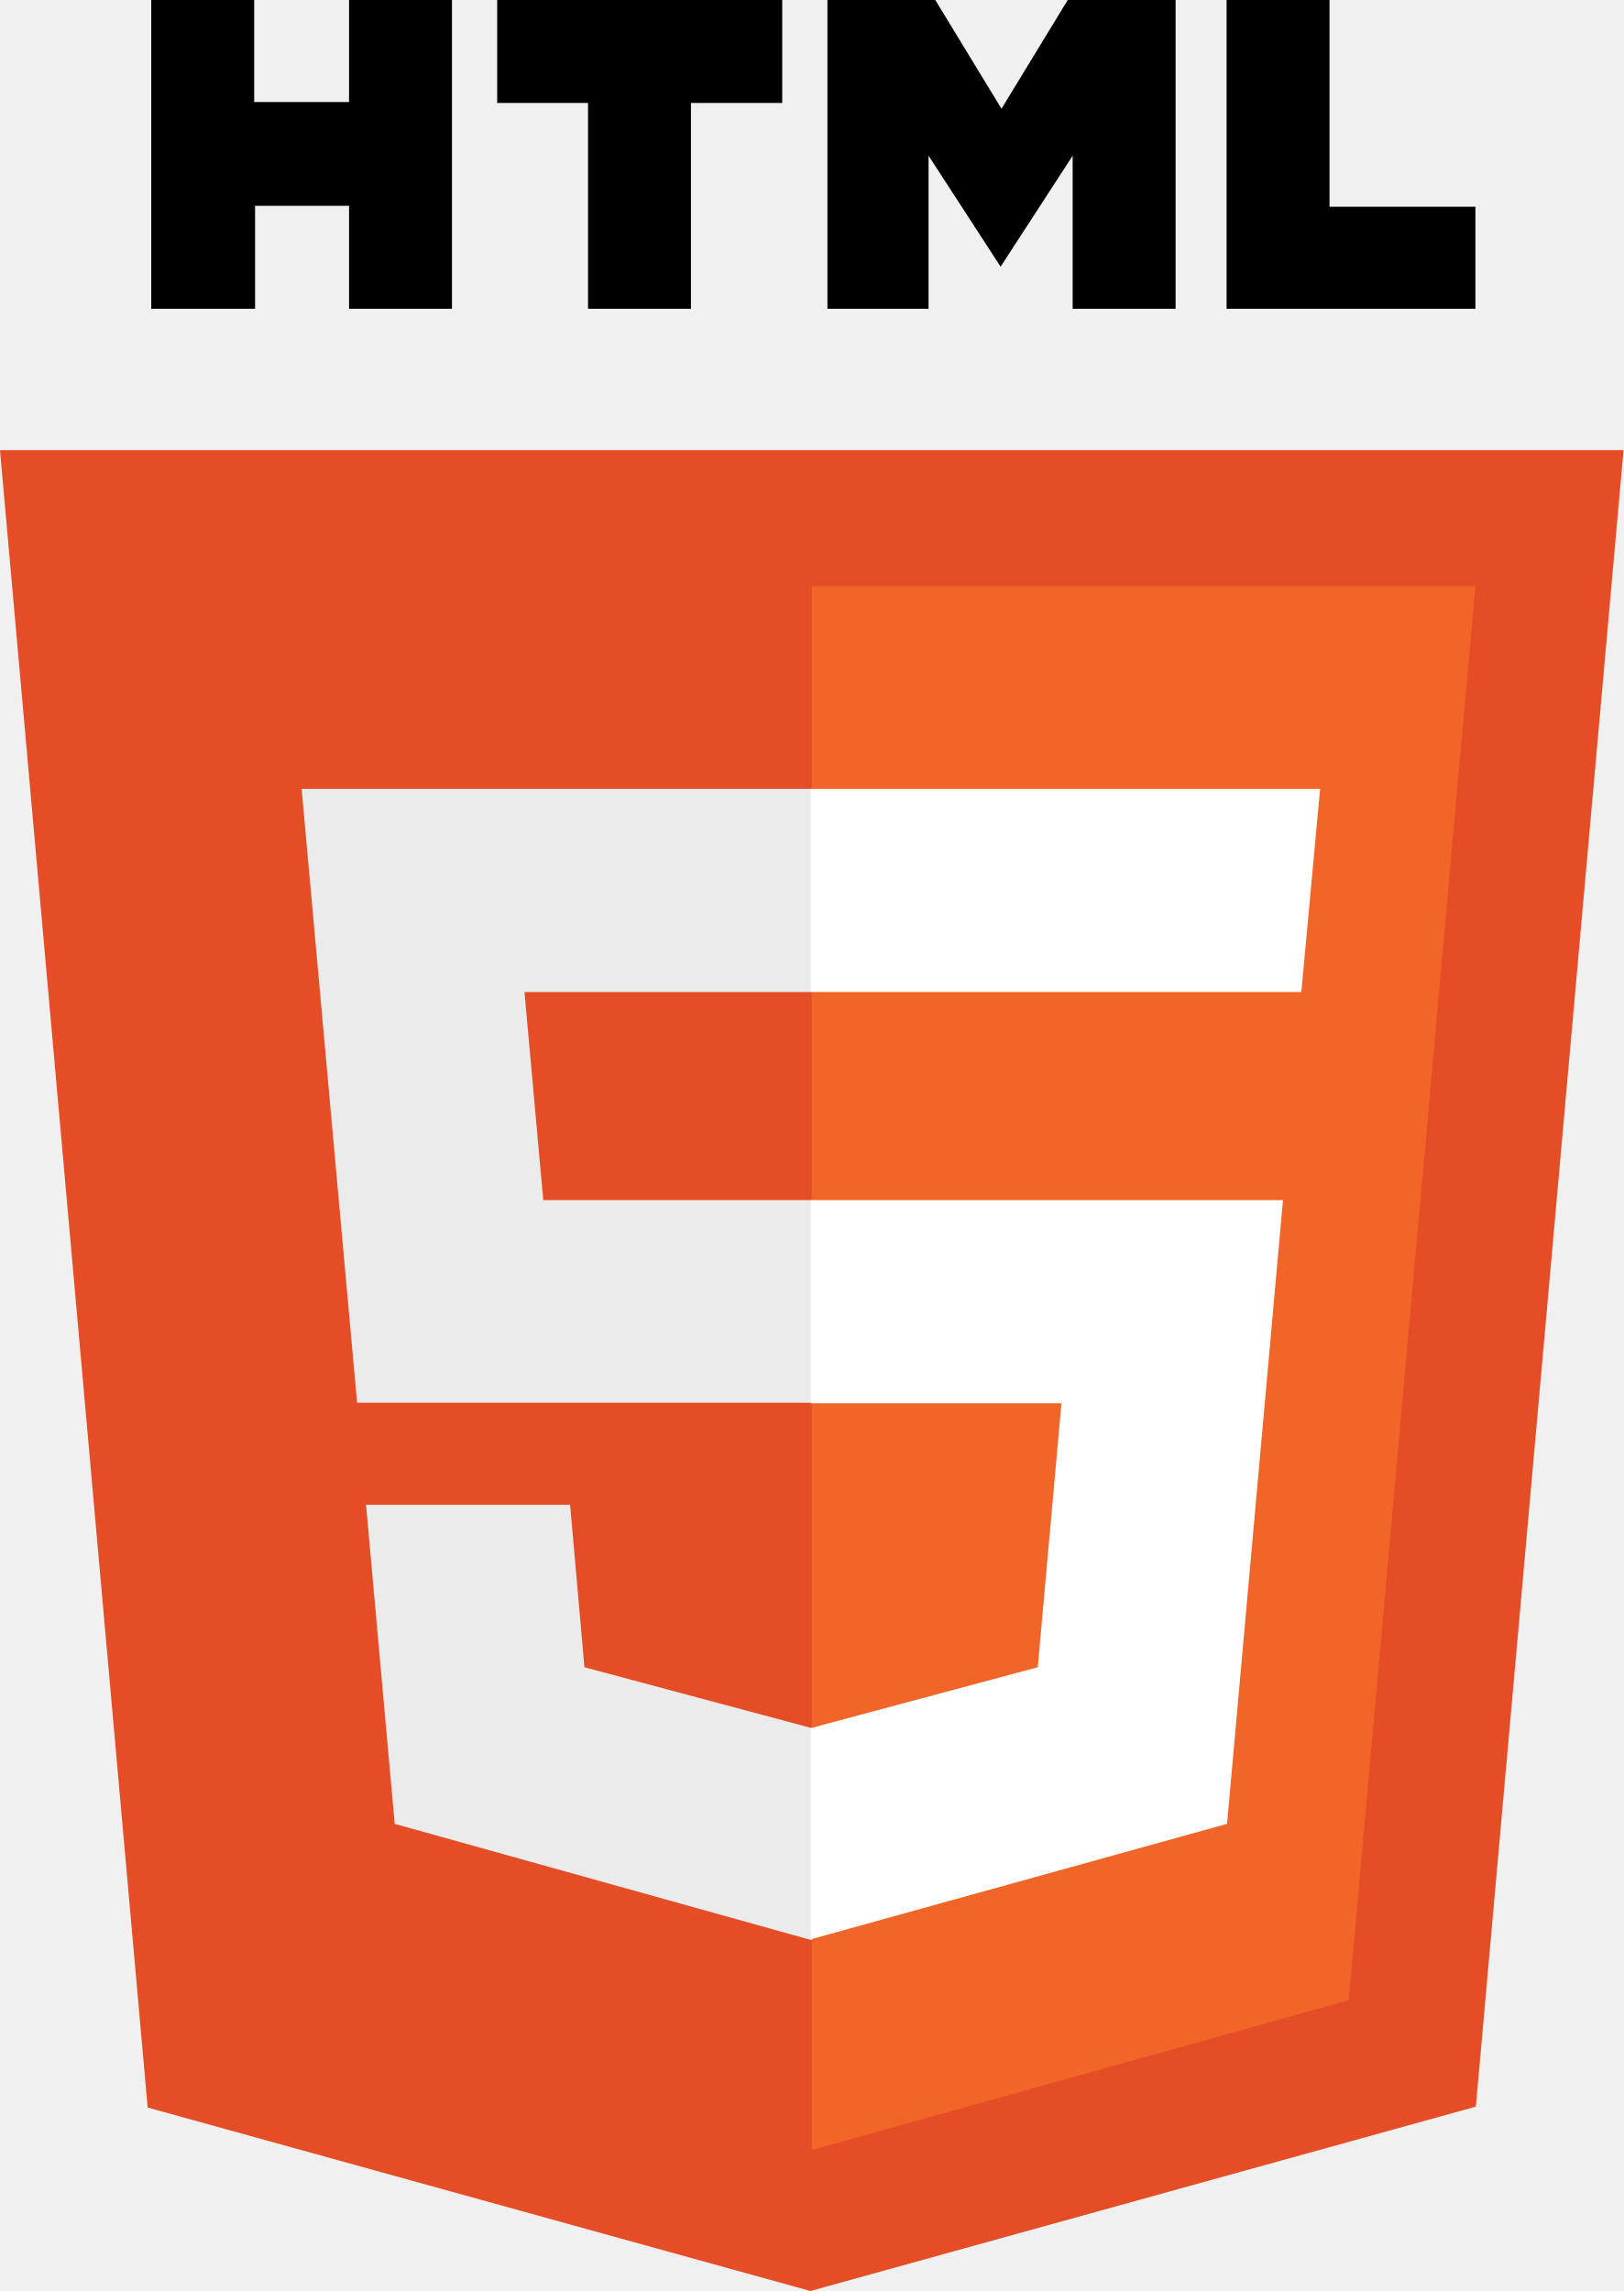
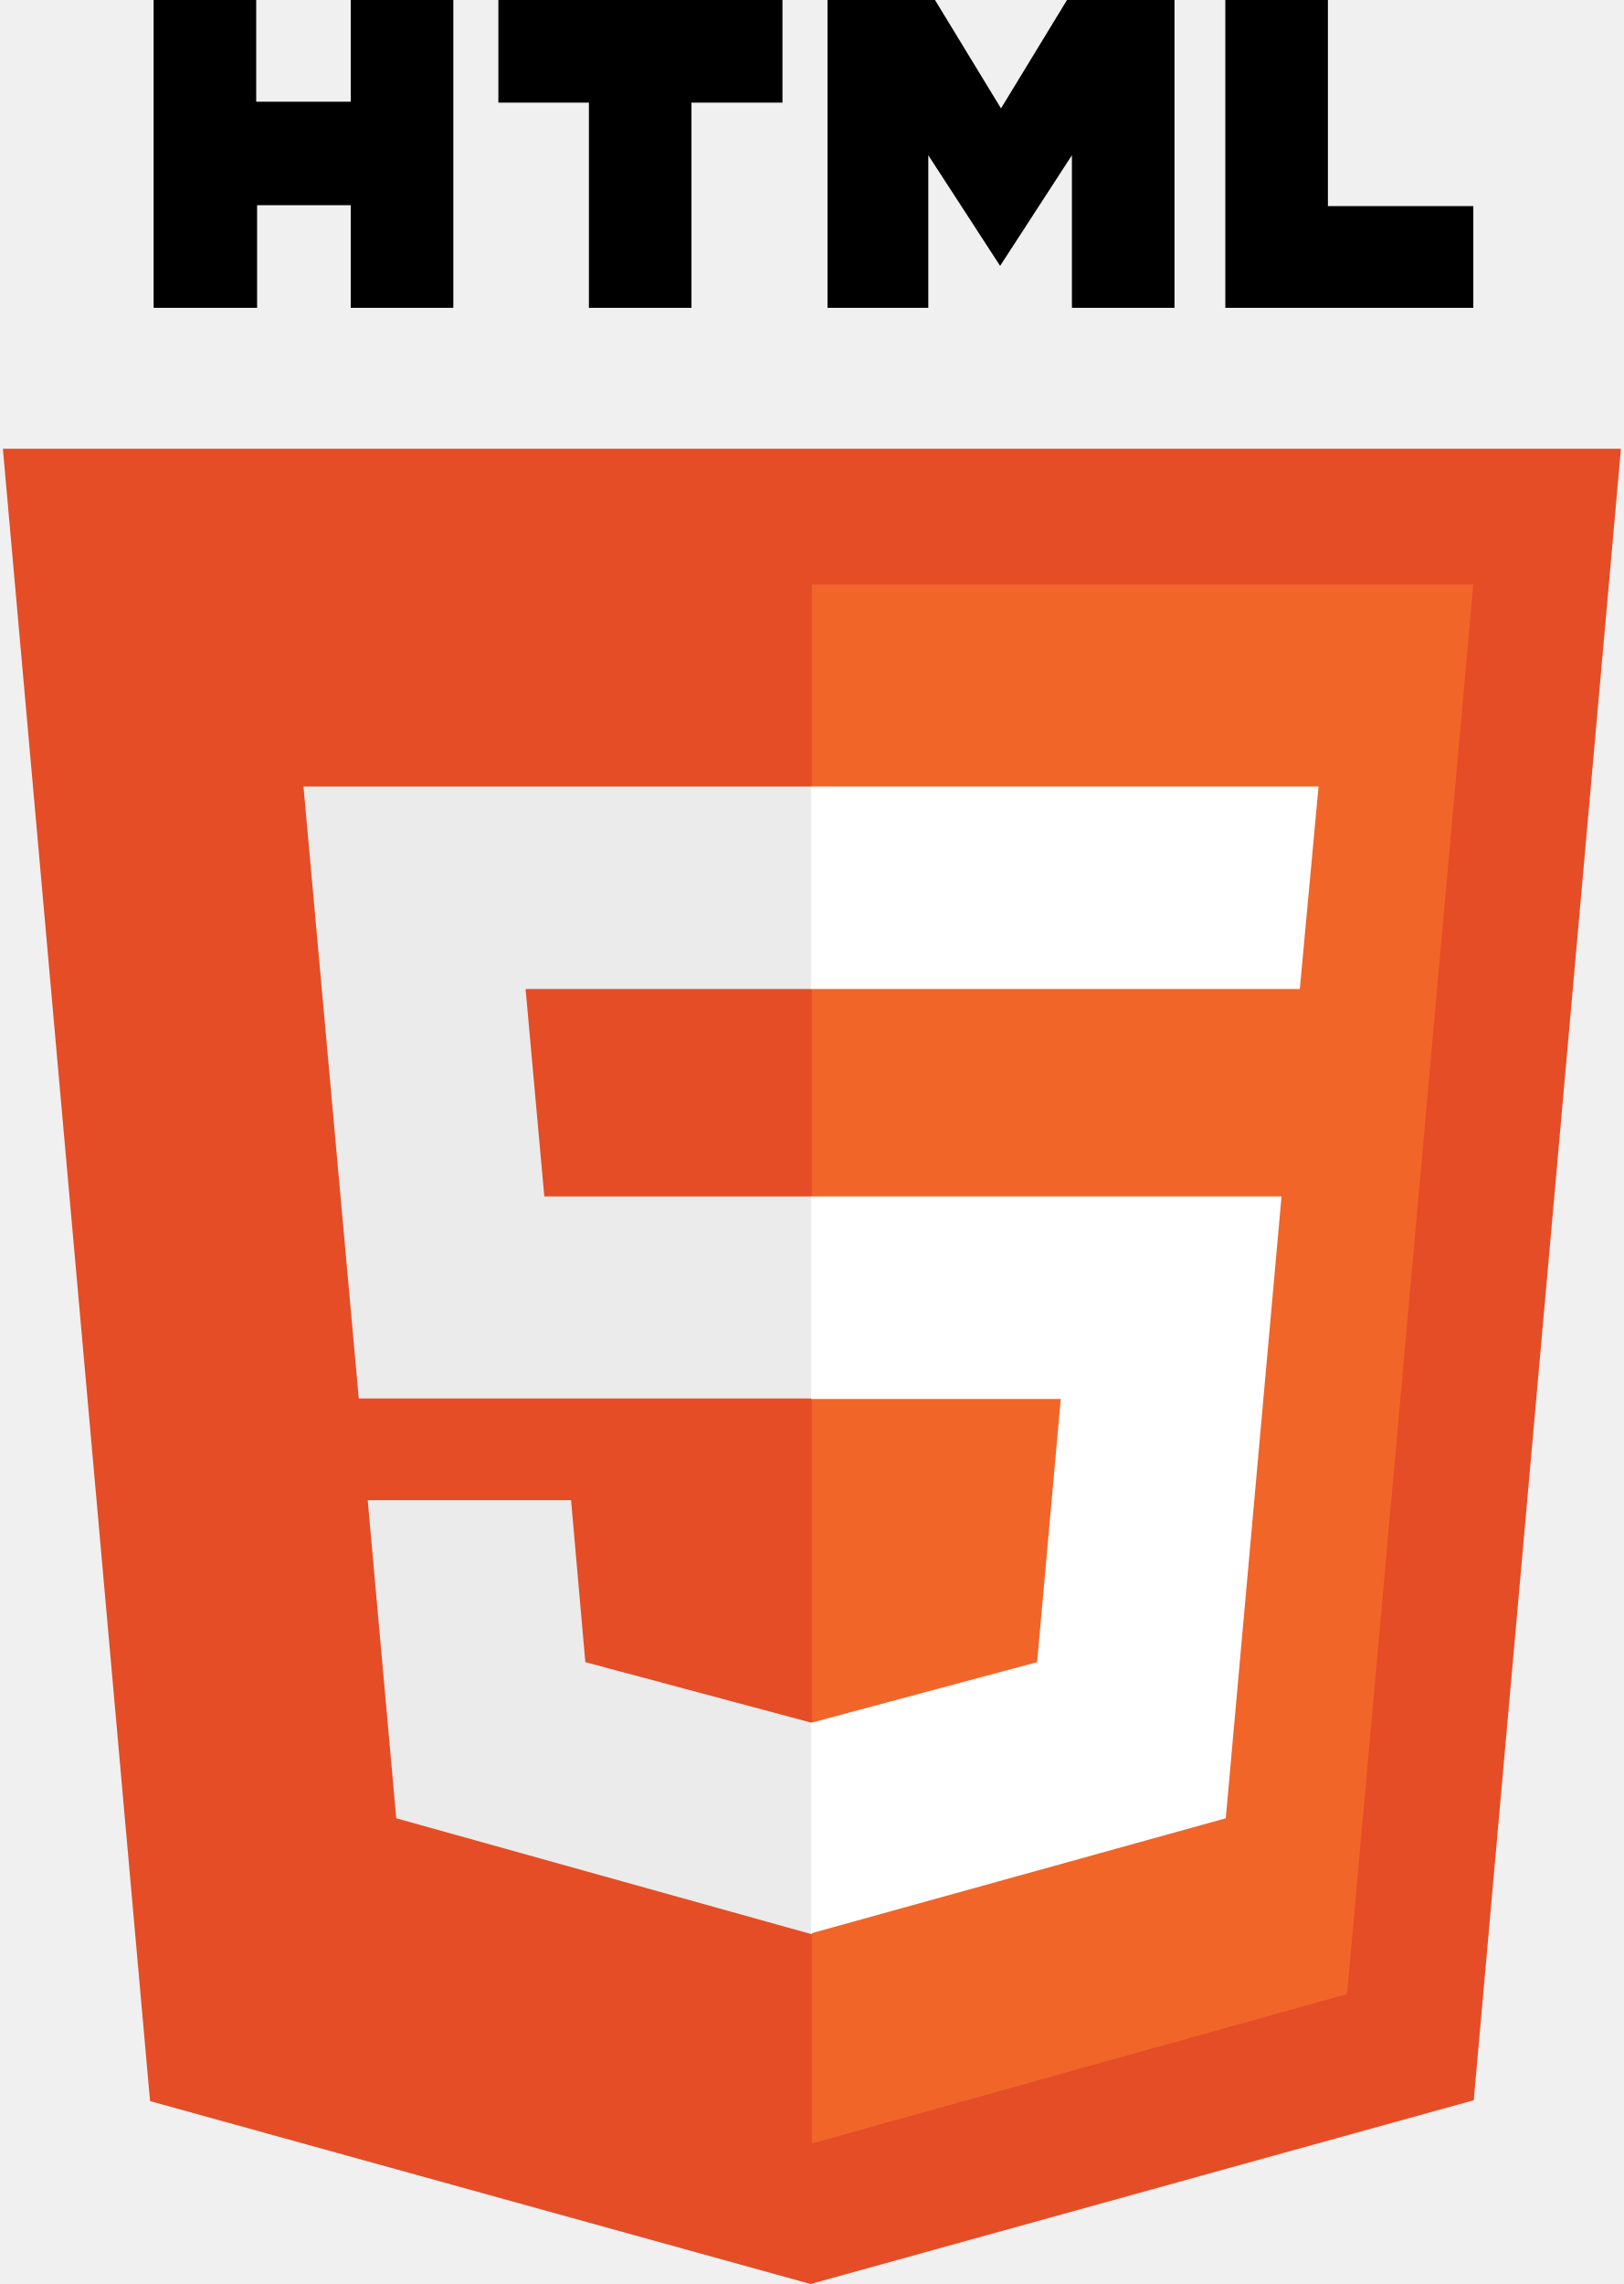
- <svg xmlns="http://www.w3.org/2000/svg" version="1.1" id="Слой_1" x="0px" y="0px" viewBox="0 0 362.8 512" style="enable-background:new 0 0 362.8 512;" xml:space="preserve">
-   <style type="text/css">
- 	.st0{fill:#E44D26;}
- 	.st1{fill:#F16529;}
- 	.st2{fill:#EBEBEB;}
- 	.st3{fill:#FFFFFF;}
- </style>
-   <g>
-     <g>
-       <path d="M33.8,0h23v22.8H78V0h23v69H78V46H57v23H33.8 M131.4,23h-20.3V0h63.7v23h-20.4v46h-23 M184.9,0H209l14.8,24.3L238.6,0    h24.1v69h-23V34.8l-16.1,24.8l-16.1-24.8V69h-22.6 M274.1,0h23v46.2h32.6V69h-55.6" />
-       <path class="st0" d="M33,471L0,100.6h362.8l-33,370.2L181.1,512" />
-     </g>
-     <path class="st1" d="M181.4,480.5V131h148.3l-28.3,316" />
-     <path class="st2" d="M67.4,176.3h114v45.4h-64.2l4.2,46.5h60v45.3H79.8 M81.8,336.3h45.6l3.2,36.3l50.8,13.6v47.4l-93.2-26" />
-     <path class="st3" d="M295,176.3H181.2v45.4h109.6 M286.7,268.2H181.2v45.4h56l-5.3,59l-50.7,13.6v47.2l93-25.8" />
-   </g>
+ <svg xmlns="http://www.w3.org/2000/svg" width="64" height="90" viewBox="0 0 362.8 512" style="enable-background:new 0 0 362.8 512" xml:space="preserve">
+   <path d="M33.8 0h23v22.8H78V0h23v69H78V46H57v23H33.8m97.6-46h-20.3V0h63.7v23h-20.4v46h-23m53.5-69H209l14.8 24.3L238.6 0h24.1v69h-23V34.8l-16.1 24.8-16.1-24.8V69h-22.6m89.2-69h23v46.2h32.6V69h-55.6" />
+   <path d="M33 471 0 100.6h362.8l-33 370.2L181.1 512" style="fill:#e44d26" />
+   <path d="M181.4 480.5V131h148.3l-28.3 316" style="fill:#f16529" />
+   <path d="M67.4 176.3h114v45.4h-64.2l4.2 46.5h60v45.3H79.8m2 22.8h45.6l3.2 36.3 50.8 13.6v47.4l-93.2-26" style="fill:#ebebeb" />
+   <path d="M295 176.3H181.2v45.4h109.6m-4.1 46.5H181.2v45.4h56l-5.3 59-50.7 13.6v47.2l93-25.8" style="fill:#fff" />
</svg>
